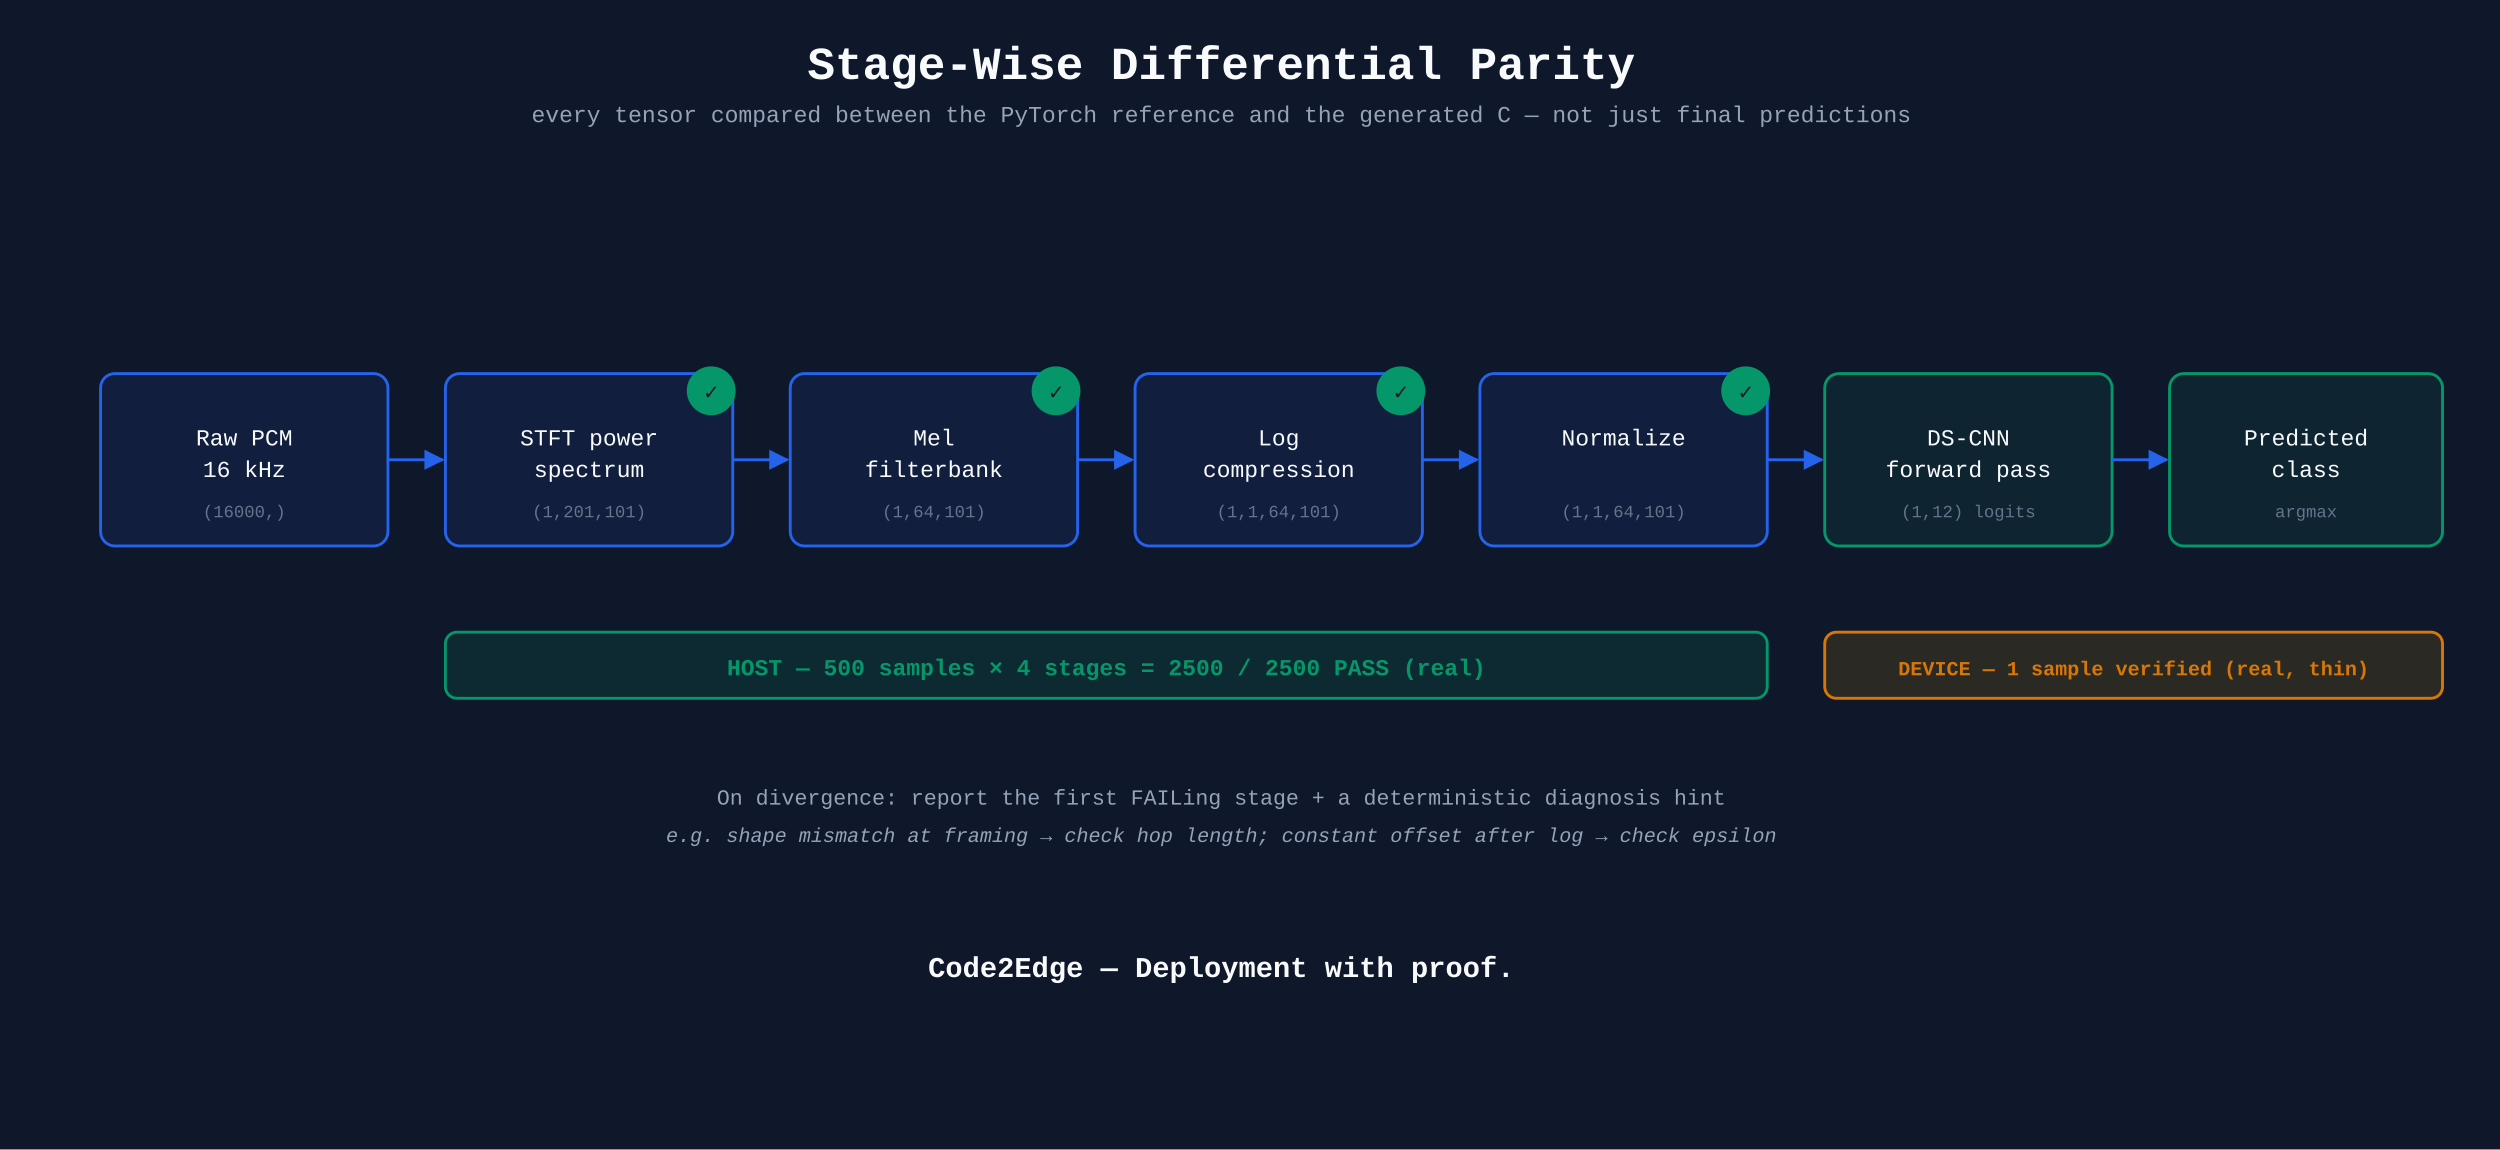
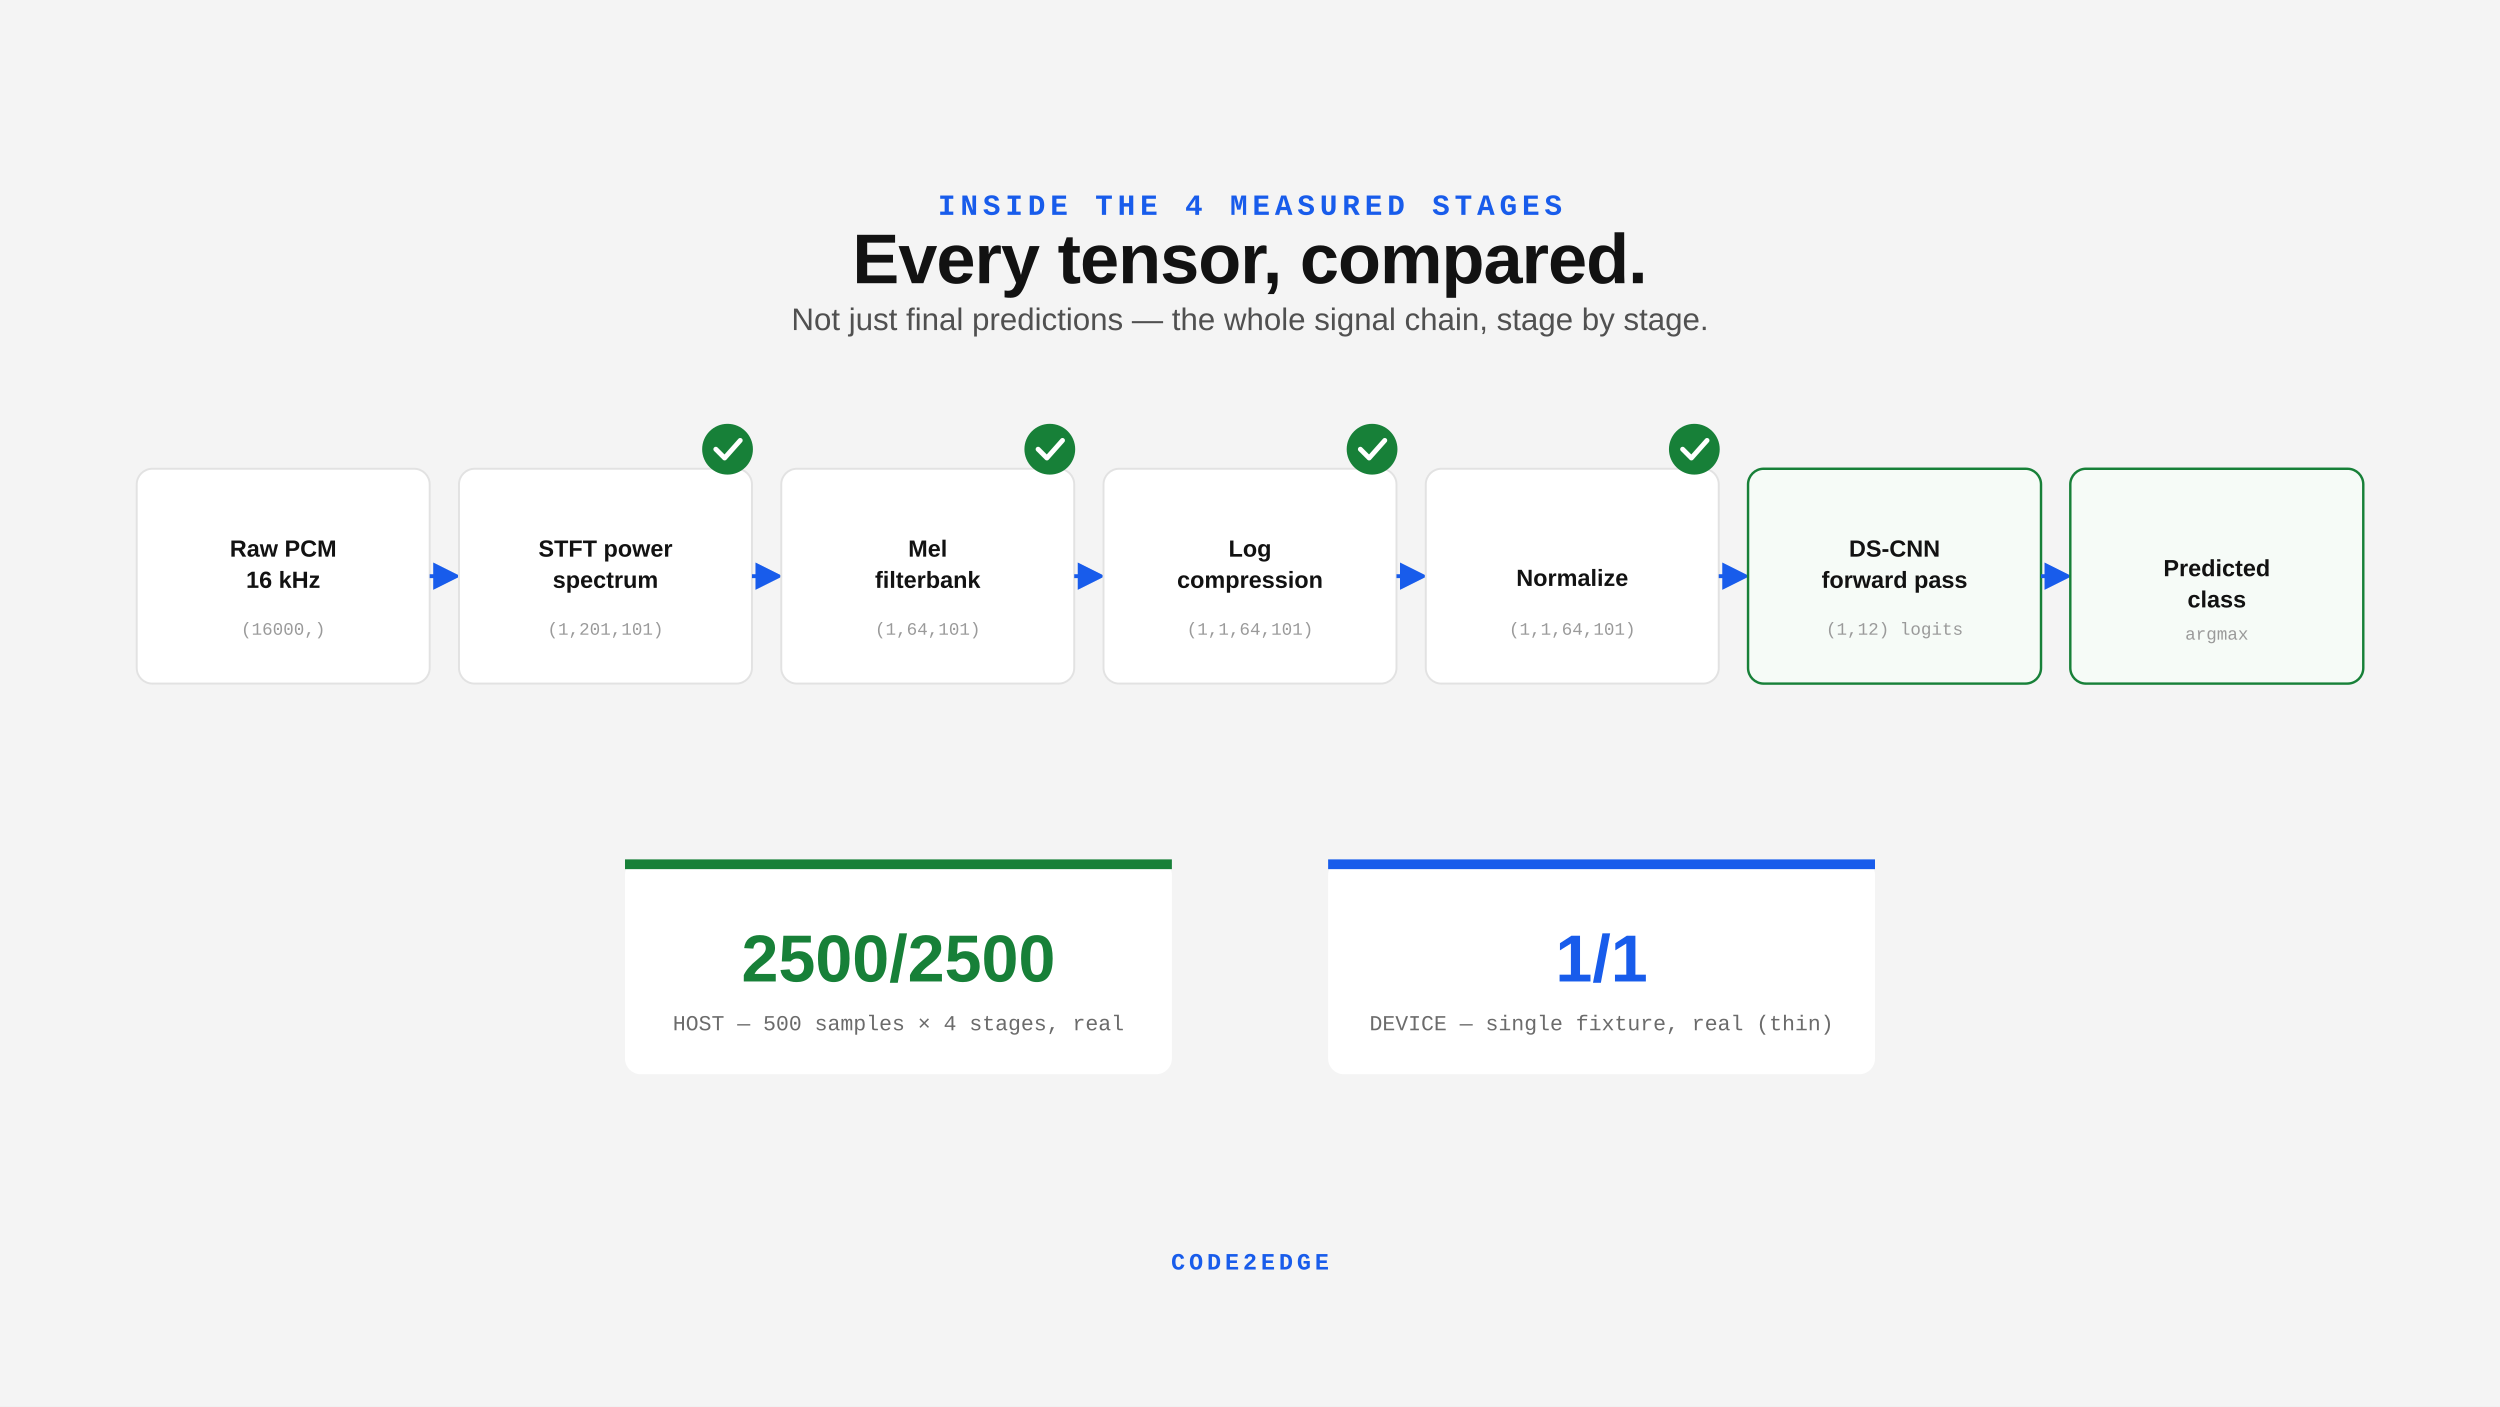
- <svg xmlns="http://www.w3.org/2000/svg" viewBox="0 0 1740 800" font-family="Consolas, 'Courier New', monospace">
+ <svg xmlns="http://www.w3.org/2000/svg" viewBox="0 0 2560 1440" font-family="Arial, Helvetica, sans-serif">
  <defs>
-     <marker id="pa" viewBox="0 0 10 10" refX="9" refY="5" markerWidth="7" markerHeight="7" orient="auto-start-reverse">
-       <path d="M0,0 L10,5 L0,10 z" fill="#2563EB" />
+     <marker id="arB2" viewBox="0 0 10 10" refX="8" refY="5" markerWidth="7" markerHeight="7" orient="auto-start-reverse">
+       <path d="M0,0 L10,5 L0,10 z" fill="#185CEB" />
    </marker>
  </defs>
-   <rect width="1740" height="800" fill="#0F172A" />
-   <text x="850" y="55" text-anchor="middle" fill="#F8FAFC" font-size="32" font-weight="bold">Stage-Wise Differential Parity</text>
-   <text x="850" y="85" text-anchor="middle" fill="#94A3B8" font-size="16">every tensor compared between the PyTorch reference and the generated C — not just final predictions</text>
-   <g font-size="16">
-     <g id="n1">
-       <rect x="70" y="260" width="200" height="120" rx="10" fill="rgba(37,99,235,0.10)" stroke="#2563EB" stroke-width="2" />
-       <text x="170" y="310" text-anchor="middle" fill="#F8FAFC">Raw PCM</text>
-       <text x="170" y="332" text-anchor="middle" fill="#F8FAFC">16 kHz</text>
-       <text x="170" y="360" text-anchor="middle" fill="#64748B" font-size="12">(16000,)</text>
-     </g>
-     <line x1="270" y1="320" x2="308" y2="320" stroke="#2563EB" stroke-width="2" marker-end="url(#pa)" />
-     <g id="n2">
-       <rect x="310" y="260" width="200" height="120" rx="10" fill="rgba(37,99,235,0.10)" stroke="#2563EB" stroke-width="2" />
-       <text x="410" y="310" text-anchor="middle" fill="#F8FAFC">STFT power</text>
-       <text x="410" y="332" text-anchor="middle" fill="#F8FAFC">spectrum</text>
-       <text x="410" y="360" text-anchor="middle" fill="#64748B" font-size="12">(1,201,101)</text>
-       <circle cx="495" cy="272" r="17" fill="#059669" />
-       <text x="495" y="278" text-anchor="middle" fill="rgb(28,28,28)" font-weight="bold">✓</text>
-     </g>
-     <line x1="510" y1="320" x2="548" y2="320" stroke="#2563EB" stroke-width="2" marker-end="url(#pa)" />
-     <g id="n3">
-       <rect x="550" y="260" width="200" height="120" rx="10" fill="rgba(37,99,235,0.10)" stroke="#2563EB" stroke-width="2" />
-       <text x="650" y="310" text-anchor="middle" fill="#F8FAFC">Mel</text>
-       <text x="650" y="332" text-anchor="middle" fill="#F8FAFC">filterbank</text>
-       <text x="650" y="360" text-anchor="middle" fill="#64748B" font-size="12">(1,64,101)</text>
-       <circle cx="735" cy="272" r="17" fill="#059669" />
-       <text x="735" y="278" text-anchor="middle" fill="rgb(28,28,28)" font-weight="bold">✓</text>
-     </g>
-     <line x1="750" y1="320" x2="788" y2="320" stroke="#2563EB" stroke-width="2" marker-end="url(#pa)" />
-     <g id="n4">
-       <rect x="790" y="260" width="200" height="120" rx="10" fill="rgba(37,99,235,0.10)" stroke="#2563EB" stroke-width="2" />
-       <text x="890" y="310" text-anchor="middle" fill="#F8FAFC">Log</text>
-       <text x="890" y="332" text-anchor="middle" fill="#F8FAFC">compression</text>
-       <text x="890" y="360" text-anchor="middle" fill="#64748B" font-size="12">(1,1,64,101)</text>
-       <circle cx="975" cy="272" r="17" fill="#059669" />
-       <text x="975" y="278" text-anchor="middle" fill="rgb(28,28,28)" font-weight="bold">✓</text>
-     </g>
-     <line x1="990" y1="320" x2="1028" y2="320" stroke="#2563EB" stroke-width="2" marker-end="url(#pa)" />
-     <g id="n5">
-       <rect x="1030" y="260" width="200" height="120" rx="10" fill="rgba(37,99,235,0.10)" stroke="#2563EB" stroke-width="2" />
-       <text x="1130" y="310" text-anchor="middle" fill="#F8FAFC">Normalize</text>
-       <text x="1130" y="360" text-anchor="middle" fill="#64748B" font-size="12">(1,1,64,101)</text>
-       <circle cx="1215" cy="272" r="17" fill="#059669" />
-       <text x="1215" y="278" text-anchor="middle" fill="rgb(28,28,28)" font-weight="bold">✓</text>
-     </g>
-     <line x1="1230" y1="320" x2="1268" y2="320" stroke="#2563EB" stroke-width="2" marker-end="url(#pa)" />
-     <g id="n6">
-       <rect x="1270" y="260" width="200" height="120" rx="10" fill="rgba(5,150,105,0.10)" stroke="#059669" stroke-width="2" />
-       <text x="1370" y="310" text-anchor="middle" fill="#F8FAFC">DS-CNN</text>
-       <text x="1370" y="332" text-anchor="middle" fill="#F8FAFC">forward pass</text>
-       <text x="1370" y="360" text-anchor="middle" fill="#64748B" font-size="12">(1,12) logits</text>
-     </g>
-     <line x1="1470" y1="320" x2="1508" y2="320" stroke="#2563EB" stroke-width="2" marker-end="url(#pa)" />
-     <g id="n7">
-       <rect x="1510" y="260" width="190" height="120" rx="10" fill="rgba(5,150,105,0.10)" stroke="#059669" stroke-width="2" />
-       <text x="1605" y="310" text-anchor="middle" fill="#F8FAFC">Predicted</text>
-       <text x="1605" y="332" text-anchor="middle" fill="#F8FAFC">class</text>
-       <text x="1605" y="360" text-anchor="middle" fill="#64748B" font-size="12">argmax</text>
-     </g>
+   <rect width="2560" height="1440" fill="#F4F4F4" />
+   <text x="1280" y="220" text-anchor="middle" fill="#185CEB" font-family="Consolas, 'Courier New', monospace" font-weight="bold" font-size="30" letter-spacing="5">INSIDE THE 4 MEASURED STAGES</text>
+   <text x="1280" y="290" text-anchor="middle" fill="#121212" font-weight="bold" font-size="72" letter-spacing="-1">Every tensor, compared.</text>
+   <text x="1280" y="338" text-anchor="middle" fill="#505050" font-size="32">Not just final predictions — the whole signal chain, stage by stage.</text>
+   <g font-size="24">
+     <rect x="140" y="480" width="300" height="220" rx="16" fill="#FFFFFF" stroke="#E2E2E2" stroke-width="2" />
+     <text x="290" y="570" text-anchor="middle" fill="#121212" font-weight="bold">Raw PCM</text>
+     <text x="290" y="602" text-anchor="middle" fill="#121212" font-weight="bold">16 kHz</text>
+     <text x="290" y="650" text-anchor="middle" fill="#9a9a9a" font-family="Consolas, 'Courier New', monospace" font-size="18">(16000,)</text>
+     <line x1="440" y1="590" x2="466" y2="590" stroke="#185CEB" stroke-width="4" marker-end="url(#arB2)" />
+     <rect x="470" y="480" width="300" height="220" rx="16" fill="#FFFFFF" stroke="#E2E2E2" stroke-width="2" />
+     <circle cx="745" cy="460" r="26" fill="#178038" />
+     <path d="M733 460 l9 9 l16 -18" fill="none" stroke="white" stroke-width="5" stroke-linecap="round" stroke-linejoin="round" />
+     <text x="620" y="570" text-anchor="middle" fill="#121212" font-weight="bold">STFT power</text>
+     <text x="620" y="602" text-anchor="middle" fill="#121212" font-weight="bold">spectrum</text>
+     <text x="620" y="650" text-anchor="middle" fill="#9a9a9a" font-family="Consolas, 'Courier New', monospace" font-size="18">(1,201,101)</text>
+     <line x1="770" y1="590" x2="796" y2="590" stroke="#185CEB" stroke-width="4" marker-end="url(#arB2)" />
+     <rect x="800" y="480" width="300" height="220" rx="16" fill="#FFFFFF" stroke="#E2E2E2" stroke-width="2" />
+     <circle cx="1075" cy="460" r="26" fill="#178038" />
+     <path d="M1063 460 l9 9 l16 -18" fill="none" stroke="white" stroke-width="5" stroke-linecap="round" stroke-linejoin="round" />
+     <text x="950" y="570" text-anchor="middle" fill="#121212" font-weight="bold">Mel</text>
+     <text x="950" y="602" text-anchor="middle" fill="#121212" font-weight="bold">filterbank</text>
+     <text x="950" y="650" text-anchor="middle" fill="#9a9a9a" font-family="Consolas, 'Courier New', monospace" font-size="18">(1,64,101)</text>
+     <line x1="1100" y1="590" x2="1126" y2="590" stroke="#185CEB" stroke-width="4" marker-end="url(#arB2)" />
+     <rect x="1130" y="480" width="300" height="220" rx="16" fill="#FFFFFF" stroke="#E2E2E2" stroke-width="2" />
+     <circle cx="1405" cy="460" r="26" fill="#178038" />
+     <path d="M1393 460 l9 9 l16 -18" fill="none" stroke="white" stroke-width="5" stroke-linecap="round" stroke-linejoin="round" />
+     <text x="1280" y="570" text-anchor="middle" fill="#121212" font-weight="bold">Log</text>
+     <text x="1280" y="602" text-anchor="middle" fill="#121212" font-weight="bold">compression</text>
+     <text x="1280" y="650" text-anchor="middle" fill="#9a9a9a" font-family="Consolas, 'Courier New', monospace" font-size="18">(1,1,64,101)</text>
+     <line x1="1430" y1="590" x2="1456" y2="590" stroke="#185CEB" stroke-width="4" marker-end="url(#arB2)" />
+     <rect x="1460" y="480" width="300" height="220" rx="16" fill="#FFFFFF" stroke="#E2E2E2" stroke-width="2" />
+     <circle cx="1735" cy="460" r="26" fill="#178038" />
+     <path d="M1723 460 l9 9 l16 -18" fill="none" stroke="white" stroke-width="5" stroke-linecap="round" stroke-linejoin="round" />
+     <text x="1610" y="600" text-anchor="middle" fill="#121212" font-weight="bold">Normalize</text>
+     <text x="1610" y="650" text-anchor="middle" fill="#9a9a9a" font-family="Consolas, 'Courier New', monospace" font-size="18">(1,1,64,101)</text>
+     <line x1="1760" y1="590" x2="1786" y2="590" stroke="#185CEB" stroke-width="4" marker-end="url(#arB2)" />
+     <rect x="1790" y="480" width="300" height="220" rx="16" fill="#F6FBF7" stroke="#178038" stroke-width="2.5" />
+     <text x="1940" y="570" text-anchor="middle" fill="#121212" font-weight="bold">DS-CNN</text>
+     <text x="1940" y="602" text-anchor="middle" fill="#121212" font-weight="bold">forward pass</text>
+     <text x="1940" y="650" text-anchor="middle" fill="#9a9a9a" font-family="Consolas, 'Courier New', monospace" font-size="18">(1,12) logits</text>
+     <line x1="2090" y1="590" x2="2116" y2="590" stroke="#185CEB" stroke-width="4" marker-end="url(#arB2)" />
+     <rect x="2120" y="480" width="300" height="220" rx="16" fill="#F6FBF7" stroke="#178038" stroke-width="2.5" />
+     <text x="2270" y="590" text-anchor="middle" fill="#121212" font-weight="bold">Predicted</text>
+     <text x="2270" y="622" text-anchor="middle" fill="#121212" font-weight="bold">class</text>
+     <text x="2270" y="655" text-anchor="middle" fill="#9a9a9a" font-family="Consolas, 'Courier New', monospace" font-size="18">argmax</text>
  </g>
-   <rect x="310" y="440" width="920" height="46" rx="8" fill="rgba(5,150,105,0.14)" stroke="#059669" stroke-width="2" />
-   <text x="770" y="470" text-anchor="middle" fill="#059669" font-size="16" font-weight="bold">HOST — 500 samples × 4 stages = 2500 / 2500 PASS (real)</text>
-   <rect x="1270" y="440" width="430" height="46" rx="8" fill="rgba(217,153,6,0.14)" stroke="#D97706" stroke-width="2" />
-   <text x="1485" y="470" text-anchor="middle" fill="#D97706" font-size="14" font-weight="bold">DEVICE — 1 sample verified (real, thin)</text>
-   <text x="850" y="560" text-anchor="middle" fill="#94A3B8" font-size="15">On divergence: report the first FAILing stage + a deterministic diagnosis hint</text>
-   <text x="850" y="586" text-anchor="middle" fill="#94A3B8" font-size="14" font-style="italic">e.g. shape mismatch at framing → check hop length; constant offset after log → check epsilon</text>
-   <text x="850" y="680" text-anchor="middle" fill="#F8FAFC" font-size="20" font-weight="bold">Code2Edge — Deployment with proof.</text>
+   <rect x="640" y="880" width="560" height="220" rx="16" fill="#FFFFFF" style="filter:none;" />
+   <rect x="640" y="880" width="560" height="10" fill="#178038" />
+   <text x="920" y="1005" text-anchor="middle" fill="#178038" font-weight="800" font-size="68">2500/2500</text>
+   <text x="920" y="1055" text-anchor="middle" fill="#6b6b6b" font-family="Consolas, 'Courier New', monospace" font-size="22">HOST — 500 samples × 4 stages, real</text>
+   <rect x="1360" y="880" width="560" height="220" rx="16" fill="#FFFFFF" />
+   <rect x="1360" y="880" width="560" height="10" fill="#185CEB" />
+   <text x="1640" y="1005" text-anchor="middle" fill="#185CEB" font-weight="800" font-size="68">1/1</text>
+   <text x="1640" y="1055" text-anchor="middle" fill="#6b6b6b" font-family="Consolas, 'Courier New', monospace" font-size="22">DEVICE — single fixture, real (thin)</text>
+   <text x="1280" y="1300" text-anchor="middle" fill="#185CEB" font-family="Consolas, 'Courier New', monospace" font-weight="bold" font-size="24" letter-spacing="4">CODE2EDGE</text>
</svg>
